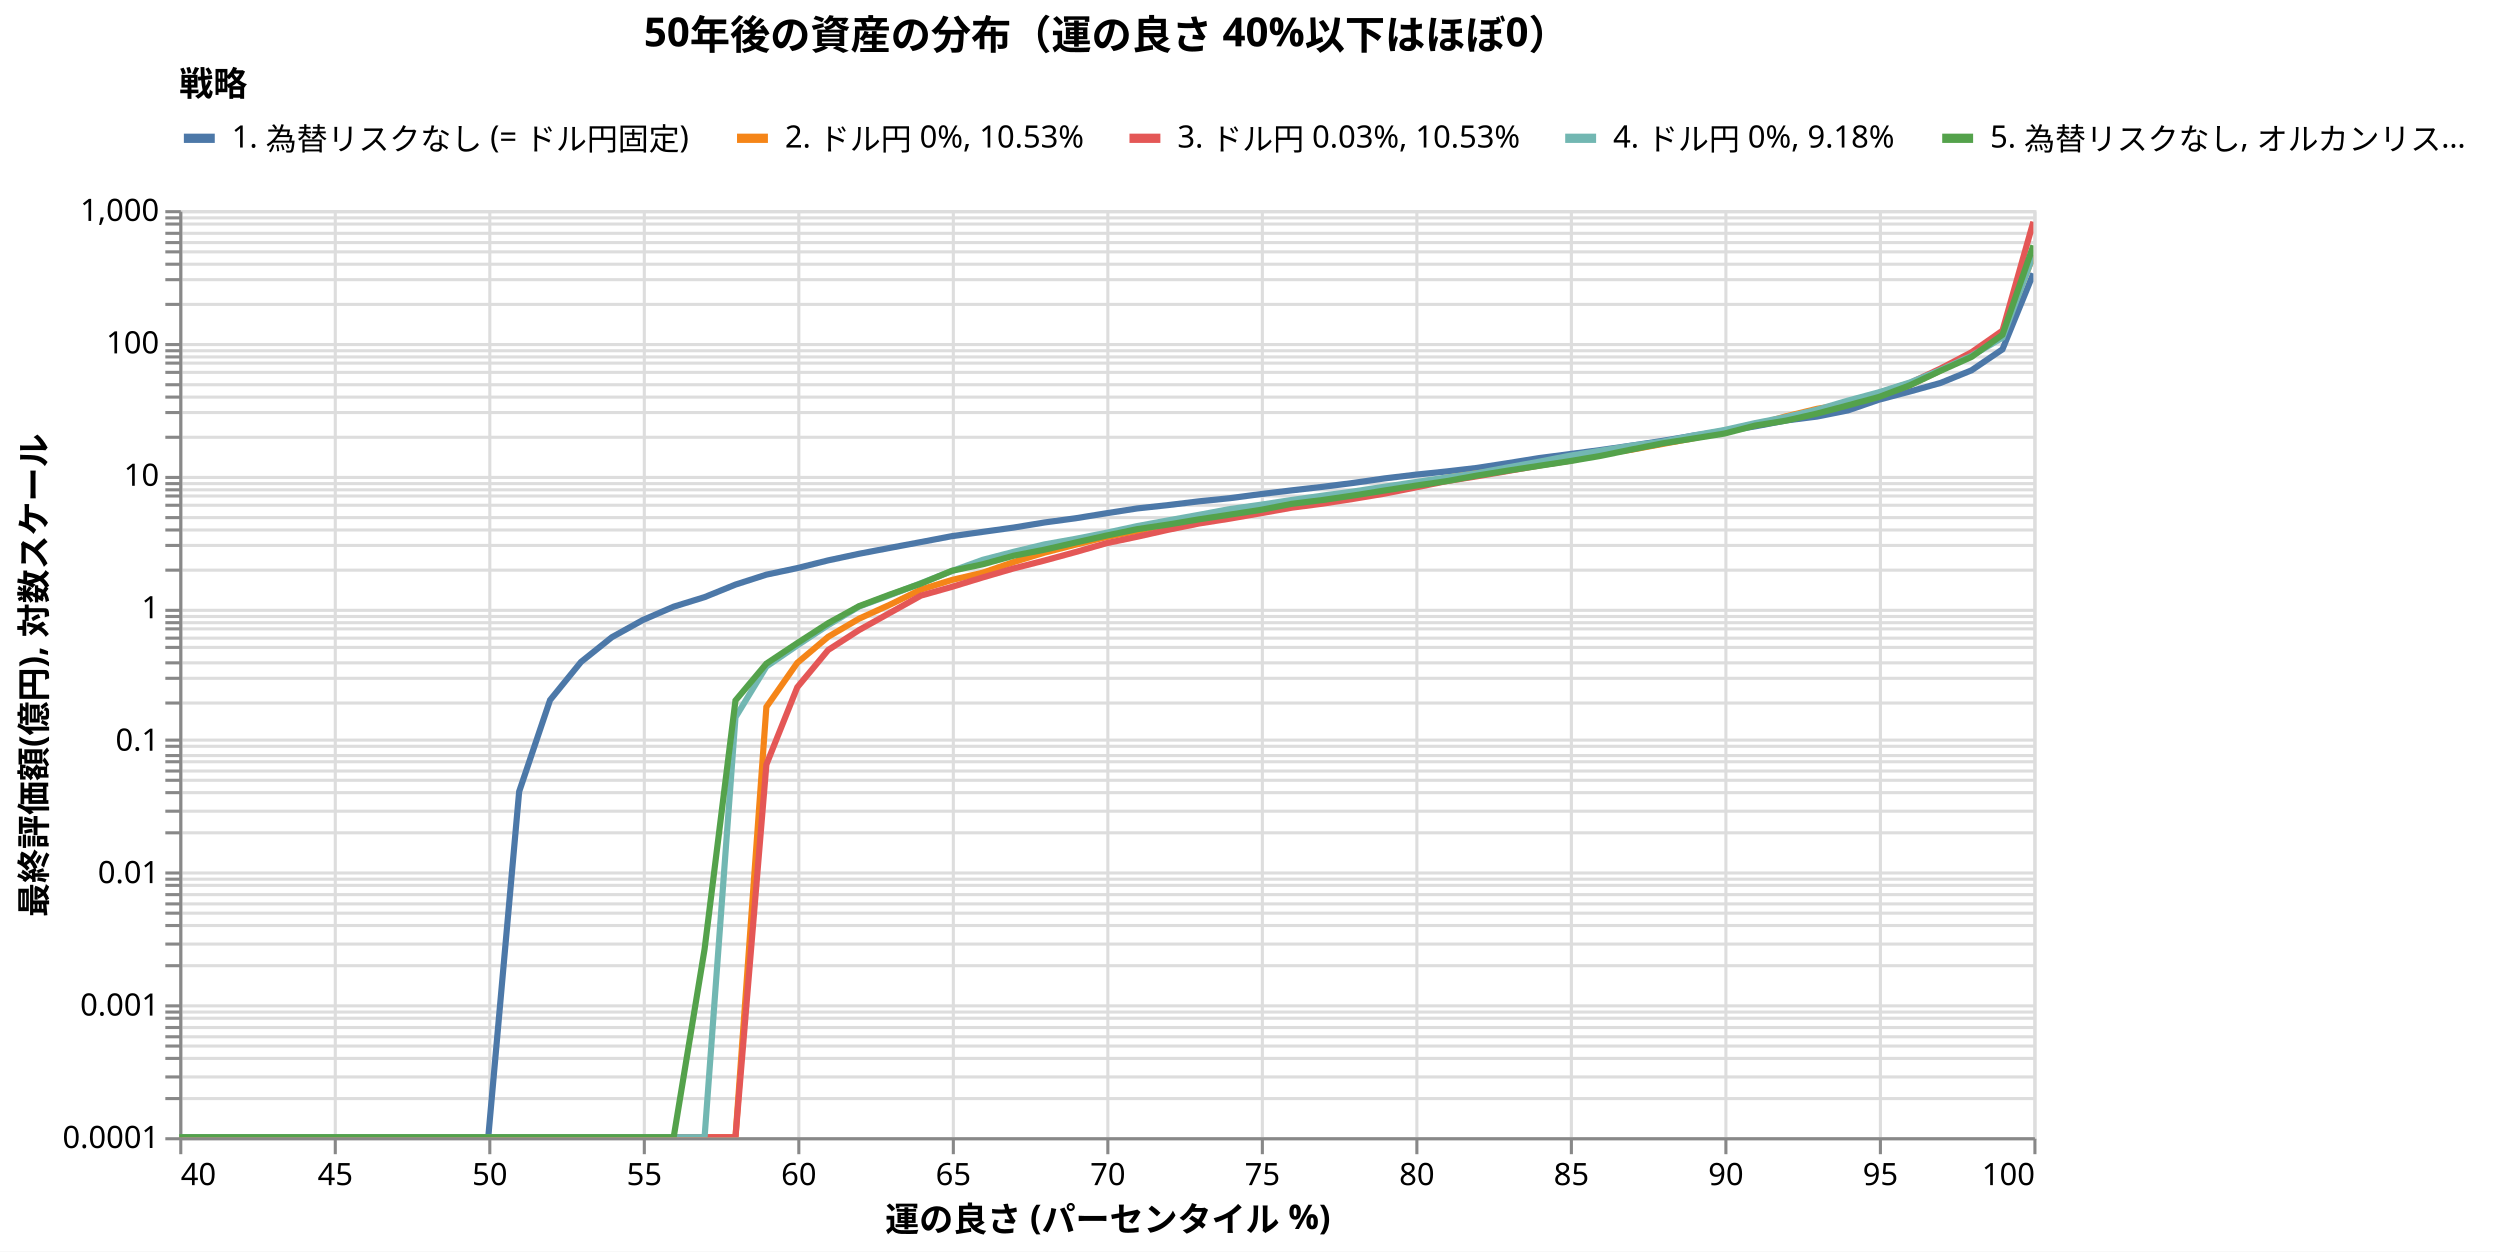
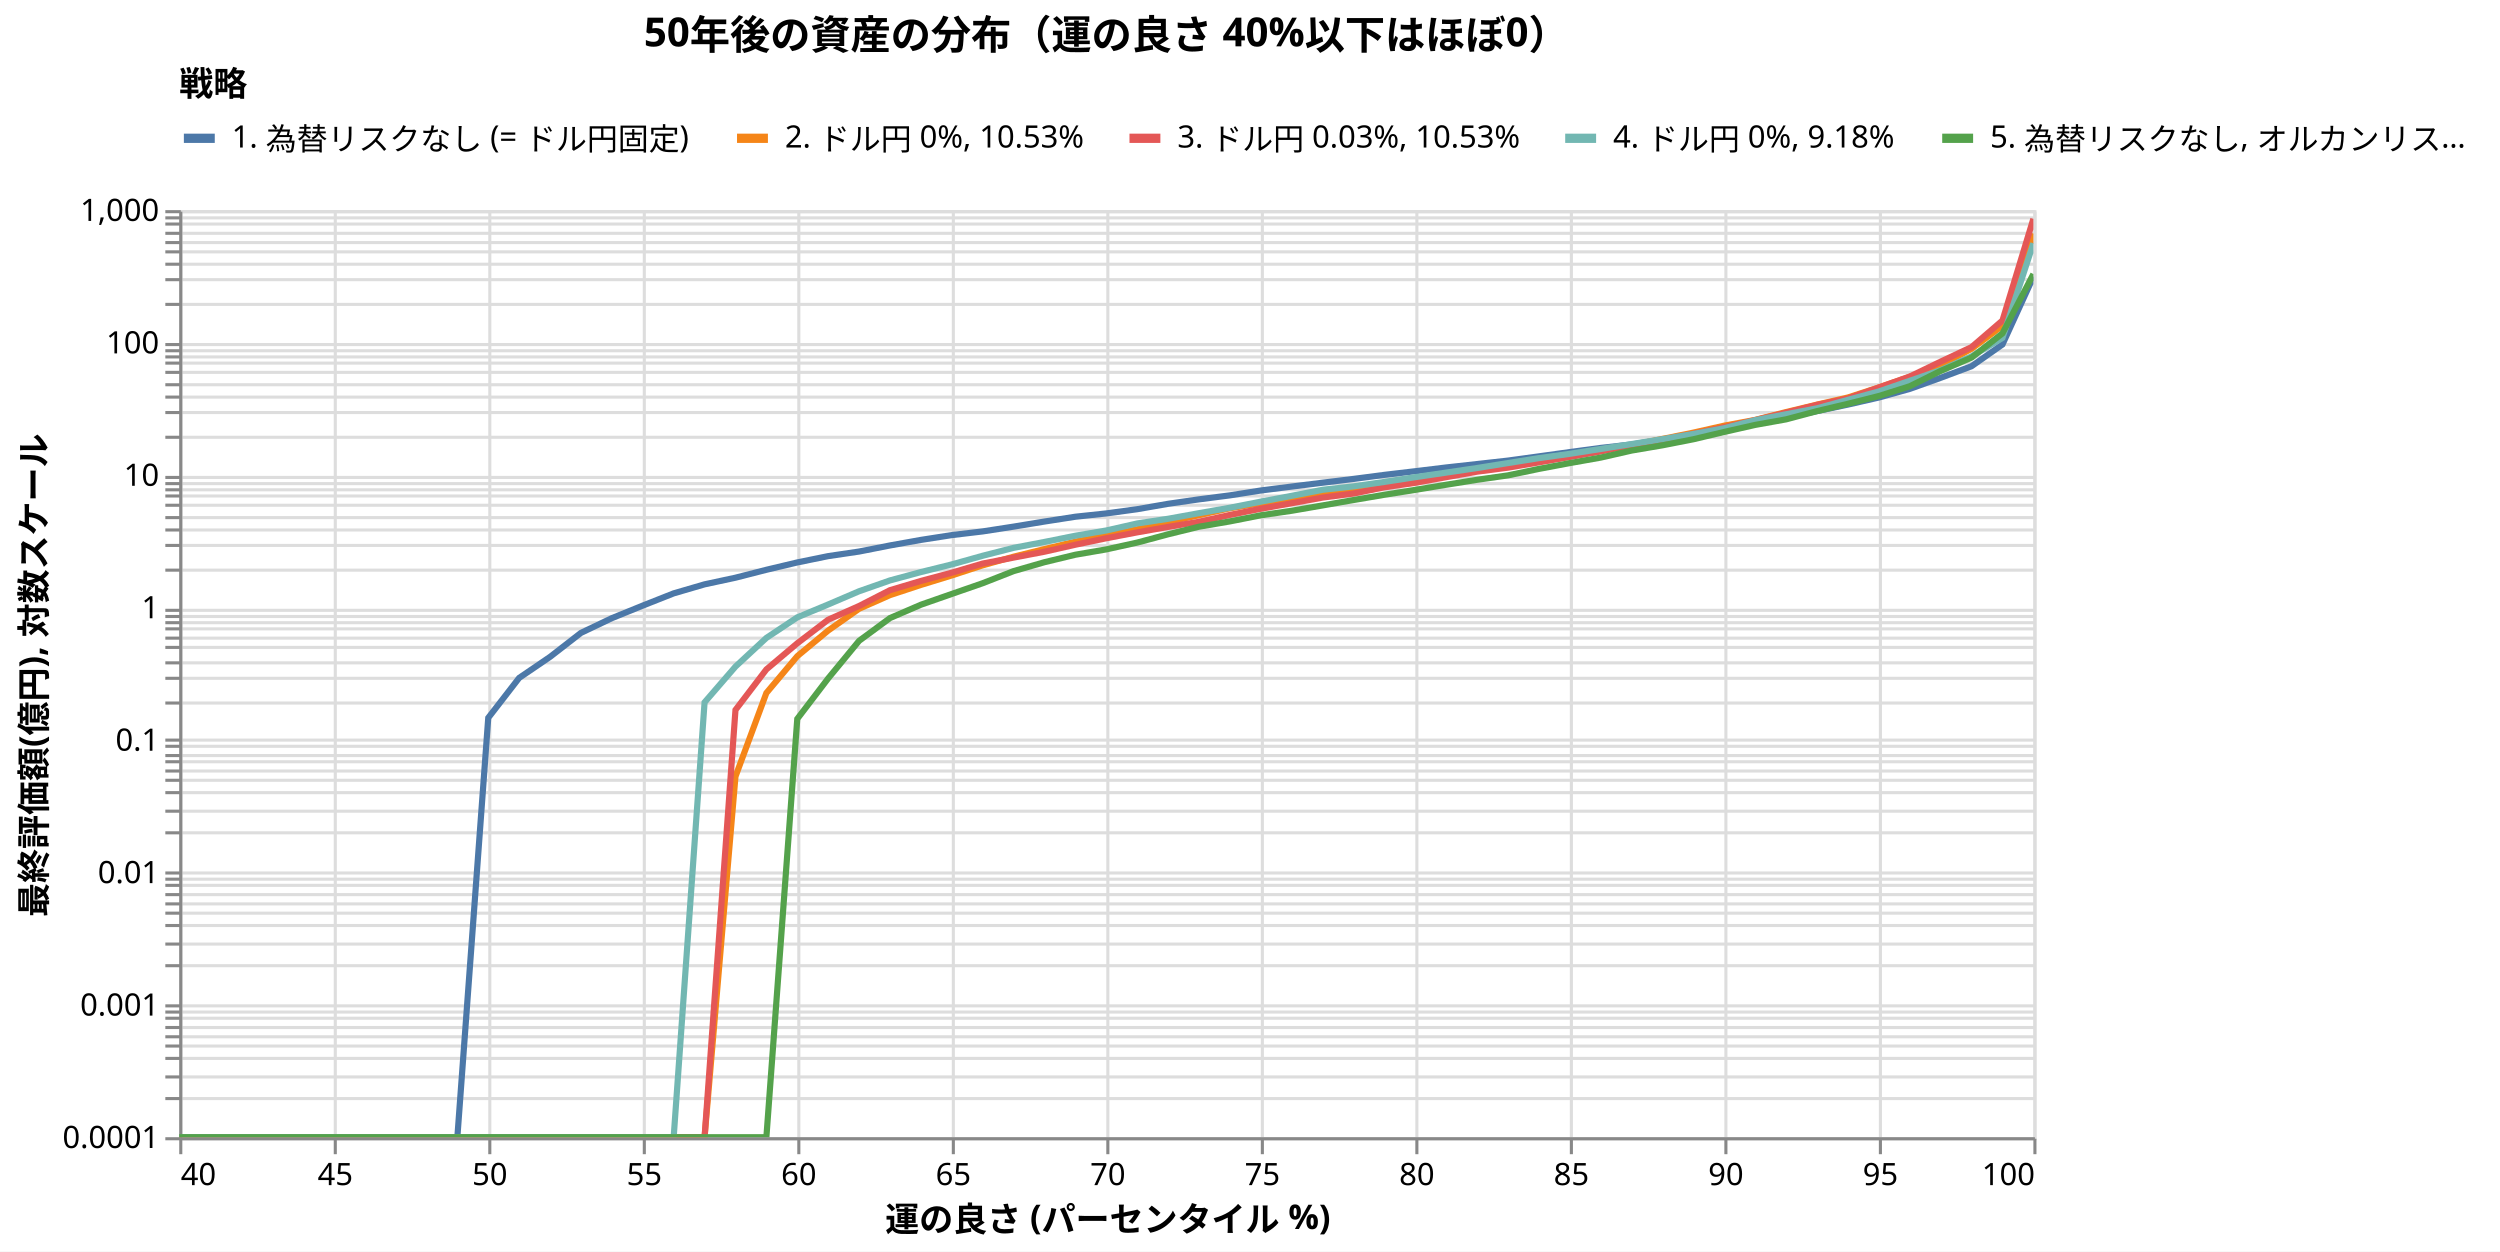
<svg xmlns="http://www.w3.org/2000/svg" version="1.1" class="marks" width="809" height="405" viewBox="0 0 809 405">
  <rect width="809" height="405" fill="white" />
  <g fill="none" stroke-miterlimit="10" transform="translate(58,68)">
    <g class="mark-group role-frame root" role="graphics-object" aria-roledescription="group mark container">
      <g transform="translate(0,0)">
        <path class="background" aria-hidden="true" d="M0.5,0.5h600v300h-600Z" stroke="#ddd" />
        <g>
          <g class="mark-group role-axis" aria-hidden="true">
            <g transform="translate(0.5,300.5)">
              <path class="background" aria-hidden="true" d="M0,0h0v0h0Z" pointer-events="none" />
              <g>
                <g class="mark-rule role-axis-grid" pointer-events="none">
                  <line transform="translate(0,-300)" x2="0" y2="300" stroke="#ddd" stroke-width="1" opacity="1" />
                  <line transform="translate(50,-300)" x2="0" y2="300" stroke="#ddd" stroke-width="1" opacity="1" />
                  <line transform="translate(100,-300)" x2="0" y2="300" stroke="#ddd" stroke-width="1" opacity="1" />
                  <line transform="translate(150,-300)" x2="0" y2="300" stroke="#ddd" stroke-width="1" opacity="1" />
                  <line transform="translate(200,-300)" x2="0" y2="300" stroke="#ddd" stroke-width="1" opacity="1" />
                  <line transform="translate(250,-300)" x2="0" y2="300" stroke="#ddd" stroke-width="1" opacity="1" />
                  <line transform="translate(300,-300)" x2="0" y2="300" stroke="#ddd" stroke-width="1" opacity="1" />
                  <line transform="translate(350,-300)" x2="0" y2="300" stroke="#ddd" stroke-width="1" opacity="1" />
                  <line transform="translate(400,-300)" x2="0" y2="300" stroke="#ddd" stroke-width="1" opacity="1" />
                  <line transform="translate(450,-300)" x2="0" y2="300" stroke="#ddd" stroke-width="1" opacity="1" />
                  <line transform="translate(500,-300)" x2="0" y2="300" stroke="#ddd" stroke-width="1" opacity="1" />
                  <line transform="translate(550,-300)" x2="0" y2="300" stroke="#ddd" stroke-width="1" opacity="1" />
                  <line transform="translate(600,-300)" x2="0" y2="300" stroke="#ddd" stroke-width="1" opacity="1" />
                </g>
              </g>
              <path class="foreground" aria-hidden="true" d="" pointer-events="none" display="none" />
            </g>
          </g>
          <g class="mark-group role-axis" aria-hidden="true">
            <g transform="translate(0.5,0.5)">
              <path class="background" aria-hidden="true" d="M0,0h0v0h0Z" pointer-events="none" />
              <g>
                <g class="mark-rule role-axis-grid" pointer-events="none">
                  <line transform="translate(0,300)" x2="600" y2="0" stroke="#ddd" stroke-width="1" opacity="1" />
                  <line transform="translate(0,287)" x2="600" y2="0" stroke="#ddd" stroke-width="1" opacity="1" />
                  <line transform="translate(0,280)" x2="600" y2="0" stroke="#ddd" stroke-width="1" opacity="1" />
                  <line transform="translate(0,274)" x2="600" y2="0" stroke="#ddd" stroke-width="1" opacity="1" />
                  <line transform="translate(0,270)" x2="600" y2="0" stroke="#ddd" stroke-width="1" opacity="1" />
                  <line transform="translate(0,267)" x2="600" y2="0" stroke="#ddd" stroke-width="1" opacity="1" />
                  <line transform="translate(0,264)" x2="600" y2="0" stroke="#ddd" stroke-width="1" opacity="1" />
                  <line transform="translate(0,261)" x2="600" y2="0" stroke="#ddd" stroke-width="1" opacity="1" />
                  <line transform="translate(0,259)" x2="600" y2="0" stroke="#ddd" stroke-width="1" opacity="1" />
                  <line transform="translate(0,257)" x2="600" y2="0" stroke="#ddd" stroke-width="1" opacity="1" />
                  <line transform="translate(0,244)" x2="600" y2="0" stroke="#ddd" stroke-width="1" opacity="1" />
                  <line transform="translate(0,237)" x2="600" y2="0" stroke="#ddd" stroke-width="1" opacity="1" />
                  <line transform="translate(0,231)" x2="600" y2="0" stroke="#ddd" stroke-width="1" opacity="1" />
                  <line transform="translate(0,227)" x2="600" y2="0" stroke="#ddd" stroke-width="1" opacity="1" />
                  <line transform="translate(0,224)" x2="600" y2="0" stroke="#ddd" stroke-width="1" opacity="1" />
                  <line transform="translate(0,221)" x2="600" y2="0" stroke="#ddd" stroke-width="1" opacity="1" />
                  <line transform="translate(0,218)" x2="600" y2="0" stroke="#ddd" stroke-width="1" opacity="1" />
                  <line transform="translate(0,216)" x2="600" y2="0" stroke="#ddd" stroke-width="1" opacity="1" />
                  <line transform="translate(0,214)" x2="600" y2="0" stroke="#ddd" stroke-width="1" opacity="1" />
                  <line transform="translate(0,201)" x2="600" y2="0" stroke="#ddd" stroke-width="1" opacity="1" />
                  <line transform="translate(0,194)" x2="600" y2="0" stroke="#ddd" stroke-width="1" opacity="1" />
                  <line transform="translate(0,188)" x2="600" y2="0" stroke="#ddd" stroke-width="1" opacity="1" />
                  <line transform="translate(0,184)" x2="600" y2="0" stroke="#ddd" stroke-width="1" opacity="1" />
                  <line transform="translate(0,181)" x2="600" y2="0" stroke="#ddd" stroke-width="1" opacity="1" />
                  <line transform="translate(0,178)" x2="600" y2="0" stroke="#ddd" stroke-width="1" opacity="1" />
                  <line transform="translate(0,176)" x2="600" y2="0" stroke="#ddd" stroke-width="1" opacity="1" />
                  <line transform="translate(0,173)" x2="600" y2="0" stroke="#ddd" stroke-width="1" opacity="1" />
                  <line transform="translate(0,171)" x2="600" y2="0" stroke="#ddd" stroke-width="1" opacity="1" />
                  <line transform="translate(0,159)" x2="600" y2="0" stroke="#ddd" stroke-width="1" opacity="1" />
                  <line transform="translate(0,151)" x2="600" y2="0" stroke="#ddd" stroke-width="1" opacity="1" />
                  <line transform="translate(0,146)" x2="600" y2="0" stroke="#ddd" stroke-width="1" opacity="1" />
                  <line transform="translate(0,141)" x2="600" y2="0" stroke="#ddd" stroke-width="1" opacity="1" />
                  <line transform="translate(0,138)" x2="600" y2="0" stroke="#ddd" stroke-width="1" opacity="1" />
                  <line transform="translate(0,135)" x2="600" y2="0" stroke="#ddd" stroke-width="1" opacity="1" />
                  <line transform="translate(0,133)" x2="600" y2="0" stroke="#ddd" stroke-width="1" opacity="1" />
                  <line transform="translate(0,131)" x2="600" y2="0" stroke="#ddd" stroke-width="1" opacity="1" />
                  <line transform="translate(0,129)" x2="600" y2="0" stroke="#ddd" stroke-width="1" opacity="1" />
                  <line transform="translate(0,116)" x2="600" y2="0" stroke="#ddd" stroke-width="1" opacity="1" />
                  <line transform="translate(0,108)" x2="600" y2="0" stroke="#ddd" stroke-width="1" opacity="1" />
                  <line transform="translate(0,103)" x2="600" y2="0" stroke="#ddd" stroke-width="1" opacity="1" />
                  <line transform="translate(0,99)" x2="600" y2="0" stroke="#ddd" stroke-width="1" opacity="1" />
                  <line transform="translate(0,95)" x2="600" y2="0" stroke="#ddd" stroke-width="1" opacity="1" />
                  <line transform="translate(0,92)" x2="600" y2="0" stroke="#ddd" stroke-width="1" opacity="1" />
                  <line transform="translate(0,90)" x2="600" y2="0" stroke="#ddd" stroke-width="1" opacity="1" />
                  <line transform="translate(0,88)" x2="600" y2="0" stroke="#ddd" stroke-width="1" opacity="1" />
                  <line transform="translate(0,86)" x2="600" y2="0" stroke="#ddd" stroke-width="1" opacity="1" />
                  <line transform="translate(0,73)" x2="600" y2="0" stroke="#ddd" stroke-width="1" opacity="1" />
                  <line transform="translate(0,65)" x2="600" y2="0" stroke="#ddd" stroke-width="1" opacity="1" />
                  <line transform="translate(0,60)" x2="600" y2="0" stroke="#ddd" stroke-width="1" opacity="1" />
                  <line transform="translate(0,56)" x2="600" y2="0" stroke="#ddd" stroke-width="1" opacity="1" />
                  <line transform="translate(0,52)" x2="600" y2="0" stroke="#ddd" stroke-width="1" opacity="1" />
                  <line transform="translate(0,49)" x2="600" y2="0" stroke="#ddd" stroke-width="1" opacity="1" />
                  <line transform="translate(0,47)" x2="600" y2="0" stroke="#ddd" stroke-width="1" opacity="1" />
                  <line transform="translate(0,45)" x2="600" y2="0" stroke="#ddd" stroke-width="1" opacity="1" />
                  <line transform="translate(0,43)" x2="600" y2="0" stroke="#ddd" stroke-width="1" opacity="1" />
                  <line transform="translate(0,30)" x2="600" y2="0" stroke="#ddd" stroke-width="1" opacity="1" />
                  <line transform="translate(0,22)" x2="600" y2="0" stroke="#ddd" stroke-width="1" opacity="1" />
                  <line transform="translate(0,17)" x2="600" y2="0" stroke="#ddd" stroke-width="1" opacity="1" />
                  <line transform="translate(0,13)" x2="600" y2="0" stroke="#ddd" stroke-width="1" opacity="1" />
                  <line transform="translate(0,10)" x2="600" y2="0" stroke="#ddd" stroke-width="1" opacity="1" />
                  <line transform="translate(0,7)" x2="600" y2="0" stroke="#ddd" stroke-width="1" opacity="1" />
                  <line transform="translate(0,4)" x2="600" y2="0" stroke="#ddd" stroke-width="1" opacity="1" />
                  <line transform="translate(0,2)" x2="600" y2="0" stroke="#ddd" stroke-width="1" opacity="1" />
                  <line transform="translate(0,0)" x2="600" y2="0" stroke="#ddd" stroke-width="1" opacity="1" />
                </g>
              </g>
              <path class="foreground" aria-hidden="true" d="" pointer-events="none" display="none" />
            </g>
          </g>
          <g class="mark-group role-axis" role="graphics-symbol" aria-roledescription="axis" aria-label="X-axis titled '運の良さ (パーセンタイル %)' for a linear scale with values from 40 to 100">
            <g transform="translate(0.5,300.5)">
              <path class="background" aria-hidden="true" d="M0,0h0v0h0Z" pointer-events="none" />
              <g>
                <g class="mark-rule role-axis-tick" pointer-events="none">
                  <line transform="translate(0,0)" x2="0" y2="5" stroke="#888" stroke-width="1" opacity="1" />
                  <line transform="translate(50,0)" x2="0" y2="5" stroke="#888" stroke-width="1" opacity="1" />
                  <line transform="translate(100,0)" x2="0" y2="5" stroke="#888" stroke-width="1" opacity="1" />
                  <line transform="translate(150,0)" x2="0" y2="5" stroke="#888" stroke-width="1" opacity="1" />
                  <line transform="translate(200,0)" x2="0" y2="5" stroke="#888" stroke-width="1" opacity="1" />
                  <line transform="translate(250,0)" x2="0" y2="5" stroke="#888" stroke-width="1" opacity="1" />
                  <line transform="translate(300,0)" x2="0" y2="5" stroke="#888" stroke-width="1" opacity="1" />
                  <line transform="translate(350,0)" x2="0" y2="5" stroke="#888" stroke-width="1" opacity="1" />
                  <line transform="translate(400,0)" x2="0" y2="5" stroke="#888" stroke-width="1" opacity="1" />
                  <line transform="translate(450,0)" x2="0" y2="5" stroke="#888" stroke-width="1" opacity="1" />
                  <line transform="translate(500,0)" x2="0" y2="5" stroke="#888" stroke-width="1" opacity="1" />
                  <line transform="translate(550,0)" x2="0" y2="5" stroke="#888" stroke-width="1" opacity="1" />
                  <line transform="translate(600,0)" x2="0" y2="5" stroke="#888" stroke-width="1" opacity="1" />
                </g>
                <g class="mark-text role-axis-label" pointer-events="none">
                  <text text-anchor="start" transform="translate(0,15)" font-family="sans-serif" font-size="10px" fill="#000" opacity="1">40</text>
                  <text text-anchor="middle" transform="translate(50,15)" font-family="sans-serif" font-size="10px" fill="#000" opacity="1">45</text>
                  <text text-anchor="middle" transform="translate(100,15)" font-family="sans-serif" font-size="10px" fill="#000" opacity="1">50</text>
                  <text text-anchor="middle" transform="translate(150,15)" font-family="sans-serif" font-size="10px" fill="#000" opacity="1">55</text>
                  <text text-anchor="middle" transform="translate(200,15)" font-family="sans-serif" font-size="10px" fill="#000" opacity="1">60</text>
                  <text text-anchor="middle" transform="translate(250,15)" font-family="sans-serif" font-size="10px" fill="#000" opacity="1">65</text>
                  <text text-anchor="middle" transform="translate(300,15)" font-family="sans-serif" font-size="10px" fill="#000" opacity="1">70</text>
                  <text text-anchor="middle" transform="translate(350,15)" font-family="sans-serif" font-size="10px" fill="#000" opacity="1">75</text>
                  <text text-anchor="middle" transform="translate(400,15)" font-family="sans-serif" font-size="10px" fill="#000" opacity="1">80</text>
                  <text text-anchor="middle" transform="translate(450,15)" font-family="sans-serif" font-size="10px" fill="#000" opacity="1">85</text>
                  <text text-anchor="middle" transform="translate(500,15)" font-family="sans-serif" font-size="10px" fill="#000" opacity="1">90</text>
                  <text text-anchor="middle" transform="translate(550,15)" font-family="sans-serif" font-size="10px" fill="#000" opacity="1">95</text>
                  <text text-anchor="end" transform="translate(600,15)" font-family="sans-serif" font-size="10px" fill="#000" opacity="1">100</text>
                </g>
                <g class="mark-rule role-axis-domain" pointer-events="none">
                  <line transform="translate(0,0)" x2="600" y2="0" stroke="#888" stroke-width="1" opacity="1" />
                </g>
                <g class="mark-text role-axis-title" pointer-events="none">
                  <text text-anchor="middle" transform="translate(300,30)" font-family="sans-serif" font-size="11px" font-weight="bold" fill="#000" opacity="1">運の良さ (パーセンタイル %)</text>
                </g>
              </g>
              <path class="foreground" aria-hidden="true" d="" pointer-events="none" display="none" />
            </g>
          </g>
          <g class="mark-group role-axis" role="graphics-symbol" aria-roledescription="axis" aria-label="Y-axis titled '最終評価額(億円), 対数スケール' for a log scale with values from 0.0001 to 1,000">
            <g transform="translate(0.5,0.5)">
              <path class="background" aria-hidden="true" d="M0,0h0v0h0Z" pointer-events="none" />
              <g>
                <g class="mark-rule role-axis-tick" pointer-events="none">
                  <line transform="translate(0,300)" x2="-5" y2="0" stroke="#888" stroke-width="1" opacity="1" />
                  <line transform="translate(0,287)" x2="-5" y2="0" stroke="#888" stroke-width="1" opacity="1" />
                  <line transform="translate(0,280)" x2="-5" y2="0" stroke="#888" stroke-width="1" opacity="1" />
                  <line transform="translate(0,274)" x2="-5" y2="0" stroke="#888" stroke-width="1" opacity="1" />
                  <line transform="translate(0,270)" x2="-5" y2="0" stroke="#888" stroke-width="1" opacity="1" />
                  <line transform="translate(0,267)" x2="-5" y2="0" stroke="#888" stroke-width="1" opacity="1" />
                  <line transform="translate(0,264)" x2="-5" y2="0" stroke="#888" stroke-width="1" opacity="1" />
                  <line transform="translate(0,261)" x2="-5" y2="0" stroke="#888" stroke-width="1" opacity="1" />
                  <line transform="translate(0,259)" x2="-5" y2="0" stroke="#888" stroke-width="1" opacity="1" />
                  <line transform="translate(0,257)" x2="-5" y2="0" stroke="#888" stroke-width="1" opacity="1" />
                  <line transform="translate(0,244)" x2="-5" y2="0" stroke="#888" stroke-width="1" opacity="1" />
                  <line transform="translate(0,237)" x2="-5" y2="0" stroke="#888" stroke-width="1" opacity="1" />
                  <line transform="translate(0,231)" x2="-5" y2="0" stroke="#888" stroke-width="1" opacity="1" />
                  <line transform="translate(0,227)" x2="-5" y2="0" stroke="#888" stroke-width="1" opacity="1" />
                  <line transform="translate(0,224)" x2="-5" y2="0" stroke="#888" stroke-width="1" opacity="1" />
                  <line transform="translate(0,221)" x2="-5" y2="0" stroke="#888" stroke-width="1" opacity="1" />
                  <line transform="translate(0,218)" x2="-5" y2="0" stroke="#888" stroke-width="1" opacity="1" />
                  <line transform="translate(0,216)" x2="-5" y2="0" stroke="#888" stroke-width="1" opacity="1" />
                  <line transform="translate(0,214)" x2="-5" y2="0" stroke="#888" stroke-width="1" opacity="1" />
                  <line transform="translate(0,201)" x2="-5" y2="0" stroke="#888" stroke-width="1" opacity="1" />
                  <line transform="translate(0,194)" x2="-5" y2="0" stroke="#888" stroke-width="1" opacity="1" />
                  <line transform="translate(0,188)" x2="-5" y2="0" stroke="#888" stroke-width="1" opacity="1" />
                  <line transform="translate(0,184)" x2="-5" y2="0" stroke="#888" stroke-width="1" opacity="1" />
                  <line transform="translate(0,181)" x2="-5" y2="0" stroke="#888" stroke-width="1" opacity="1" />
                  <line transform="translate(0,178)" x2="-5" y2="0" stroke="#888" stroke-width="1" opacity="1" />
                  <line transform="translate(0,176)" x2="-5" y2="0" stroke="#888" stroke-width="1" opacity="1" />
                  <line transform="translate(0,173)" x2="-5" y2="0" stroke="#888" stroke-width="1" opacity="1" />
                  <line transform="translate(0,171)" x2="-5" y2="0" stroke="#888" stroke-width="1" opacity="1" />
                  <line transform="translate(0,159)" x2="-5" y2="0" stroke="#888" stroke-width="1" opacity="1" />
                  <line transform="translate(0,151)" x2="-5" y2="0" stroke="#888" stroke-width="1" opacity="1" />
                  <line transform="translate(0,146)" x2="-5" y2="0" stroke="#888" stroke-width="1" opacity="1" />
                  <line transform="translate(0,141)" x2="-5" y2="0" stroke="#888" stroke-width="1" opacity="1" />
                  <line transform="translate(0,138)" x2="-5" y2="0" stroke="#888" stroke-width="1" opacity="1" />
                  <line transform="translate(0,135)" x2="-5" y2="0" stroke="#888" stroke-width="1" opacity="1" />
                  <line transform="translate(0,133)" x2="-5" y2="0" stroke="#888" stroke-width="1" opacity="1" />
                  <line transform="translate(0,131)" x2="-5" y2="0" stroke="#888" stroke-width="1" opacity="1" />
                  <line transform="translate(0,129)" x2="-5" y2="0" stroke="#888" stroke-width="1" opacity="1" />
                  <line transform="translate(0,116)" x2="-5" y2="0" stroke="#888" stroke-width="1" opacity="1" />
                  <line transform="translate(0,108)" x2="-5" y2="0" stroke="#888" stroke-width="1" opacity="1" />
                  <line transform="translate(0,103)" x2="-5" y2="0" stroke="#888" stroke-width="1" opacity="1" />
                  <line transform="translate(0,99)" x2="-5" y2="0" stroke="#888" stroke-width="1" opacity="1" />
                  <line transform="translate(0,95)" x2="-5" y2="0" stroke="#888" stroke-width="1" opacity="1" />
                  <line transform="translate(0,92)" x2="-5" y2="0" stroke="#888" stroke-width="1" opacity="1" />
                  <line transform="translate(0,90)" x2="-5" y2="0" stroke="#888" stroke-width="1" opacity="1" />
                  <line transform="translate(0,88)" x2="-5" y2="0" stroke="#888" stroke-width="1" opacity="1" />
                  <line transform="translate(0,86)" x2="-5" y2="0" stroke="#888" stroke-width="1" opacity="1" />
                  <line transform="translate(0,73)" x2="-5" y2="0" stroke="#888" stroke-width="1" opacity="1" />
                  <line transform="translate(0,65)" x2="-5" y2="0" stroke="#888" stroke-width="1" opacity="1" />
                  <line transform="translate(0,60)" x2="-5" y2="0" stroke="#888" stroke-width="1" opacity="1" />
                  <line transform="translate(0,56)" x2="-5" y2="0" stroke="#888" stroke-width="1" opacity="1" />
                  <line transform="translate(0,52)" x2="-5" y2="0" stroke="#888" stroke-width="1" opacity="1" />
                  <line transform="translate(0,49)" x2="-5" y2="0" stroke="#888" stroke-width="1" opacity="1" />
                  <line transform="translate(0,47)" x2="-5" y2="0" stroke="#888" stroke-width="1" opacity="1" />
                  <line transform="translate(0,45)" x2="-5" y2="0" stroke="#888" stroke-width="1" opacity="1" />
                  <line transform="translate(0,43)" x2="-5" y2="0" stroke="#888" stroke-width="1" opacity="1" />
                  <line transform="translate(0,30)" x2="-5" y2="0" stroke="#888" stroke-width="1" opacity="1" />
                  <line transform="translate(0,22)" x2="-5" y2="0" stroke="#888" stroke-width="1" opacity="1" />
                  <line transform="translate(0,17)" x2="-5" y2="0" stroke="#888" stroke-width="1" opacity="1" />
                  <line transform="translate(0,13)" x2="-5" y2="0" stroke="#888" stroke-width="1" opacity="1" />
                  <line transform="translate(0,10)" x2="-5" y2="0" stroke="#888" stroke-width="1" opacity="1" />
                  <line transform="translate(0,7)" x2="-5" y2="0" stroke="#888" stroke-width="1" opacity="1" />
                  <line transform="translate(0,4)" x2="-5" y2="0" stroke="#888" stroke-width="1" opacity="1" />
                  <line transform="translate(0,2)" x2="-5" y2="0" stroke="#888" stroke-width="1" opacity="1" />
                  <line transform="translate(0,0)" x2="-5" y2="0" stroke="#888" stroke-width="1" opacity="1" />
                </g>
                <g class="mark-text role-axis-label" pointer-events="none">
                  <text text-anchor="end" transform="translate(-7,303)" font-family="sans-serif" font-size="10px" fill="#000" opacity="1">0.0001</text>
                  <text text-anchor="end" transform="translate(-7,290.0987)" font-family="sans-serif" font-size="10px" fill="#000" opacity="1" />
                  <text text-anchor="end" transform="translate(-7,282.5519)" font-family="sans-serif" font-size="10px" fill="#000" opacity="1" />
                  <text text-anchor="end" transform="translate(-7,277.1974)" font-family="sans-serif" font-size="10px" fill="#000" opacity="1" />
                  <text text-anchor="end" transform="translate(-7,273.0441)" font-family="sans-serif" font-size="10px" fill="#000" opacity="1" />
                  <text text-anchor="end" transform="translate(-7,269.6507)" font-family="sans-serif" font-size="10px" fill="#000" opacity="1" />
                  <text text-anchor="end" transform="translate(-7,266.7815)" font-family="sans-serif" font-size="10px" fill="#000" opacity="1" />
                  <text text-anchor="end" transform="translate(-7,264.2961)" font-family="sans-serif" font-size="10px" fill="#000" opacity="1" />
                  <text text-anchor="end" transform="translate(-7,262.1039)" font-family="sans-serif" font-size="10px" fill="#000" opacity="1" />
                  <text text-anchor="end" transform="translate(-7,260.1429)" font-family="sans-serif" font-size="10px" fill="#000" opacity="1">0.001</text>
                  <text text-anchor="end" transform="translate(-7,247.2416)" font-family="sans-serif" font-size="10px" fill="#000" opacity="1" />
                  <text text-anchor="end" transform="translate(-7,239.6948)" font-family="sans-serif" font-size="10px" fill="#000" opacity="1" />
                  <text text-anchor="end" transform="translate(-7,234.3403)" font-family="sans-serif" font-size="10px" fill="#000" opacity="1" />
                  <text text-anchor="end" transform="translate(-7,230.187)" font-family="sans-serif" font-size="10px" fill="#000" opacity="1" />
                  <text text-anchor="end" transform="translate(-7,226.7935)" font-family="sans-serif" font-size="10px" fill="#000" opacity="1" />
                  <text text-anchor="end" transform="translate(-7,223.9244)" font-family="sans-serif" font-size="10px" fill="#000" opacity="1" />
                  <text text-anchor="end" transform="translate(-7,221.439)" font-family="sans-serif" font-size="10px" fill="#000" opacity="1" />
                  <text text-anchor="end" transform="translate(-7,219.2467)" font-family="sans-serif" font-size="10px" fill="#000" opacity="1" />
                  <text text-anchor="end" transform="translate(-7,217.2857)" font-family="sans-serif" font-size="10px" fill="#000" opacity="1">0.01</text>
                  <text text-anchor="end" transform="translate(-7,204.3844)" font-family="sans-serif" font-size="10px" fill="#000" opacity="1" />
                  <text text-anchor="end" transform="translate(-7,196.8377)" font-family="sans-serif" font-size="10px" fill="#000" opacity="1" />
                  <text text-anchor="end" transform="translate(-7,191.4831)" font-family="sans-serif" font-size="10px" fill="#000" opacity="1" />
                  <text text-anchor="end" transform="translate(-7,187.3299)" font-family="sans-serif" font-size="10px" fill="#000" opacity="1" />
                  <text text-anchor="end" transform="translate(-7,183.9364)" font-family="sans-serif" font-size="10px" fill="#000" opacity="1" />
                  <text text-anchor="end" transform="translate(-7,181.0672)" font-family="sans-serif" font-size="10px" fill="#000" opacity="1" />
                  <text text-anchor="end" transform="translate(-7,178.5819)" font-family="sans-serif" font-size="10px" fill="#000" opacity="1" />
                  <text text-anchor="end" transform="translate(-7,176.3896)" font-family="sans-serif" font-size="10px" fill="#000" opacity="1" />
                  <text text-anchor="end" transform="translate(-7,174.4286)" font-family="sans-serif" font-size="10px" fill="#000" opacity="1">0.1</text>
                  <text text-anchor="end" transform="translate(-7,161.5273)" font-family="sans-serif" font-size="10px" fill="#000" opacity="1" />
                  <text text-anchor="end" transform="translate(-7,153.9805)" font-family="sans-serif" font-size="10px" fill="#000" opacity="1" />
                  <text text-anchor="end" transform="translate(-7,148.626)" font-family="sans-serif" font-size="10px" fill="#000" opacity="1" />
                  <text text-anchor="end" transform="translate(-7,144.4727)" font-family="sans-serif" font-size="10px" fill="#000" opacity="1" />
                  <text text-anchor="end" transform="translate(-7,141.0792)" font-family="sans-serif" font-size="10px" fill="#000" opacity="1" />
                  <text text-anchor="end" transform="translate(-7,138.2101)" font-family="sans-serif" font-size="10px" fill="#000" opacity="1" />
                  <text text-anchor="end" transform="translate(-7,135.7247)" font-family="sans-serif" font-size="10px" fill="#000" opacity="1" />
                  <text text-anchor="end" transform="translate(-7,133.5325)" font-family="sans-serif" font-size="10px" fill="#000" opacity="1" />
                  <text text-anchor="end" transform="translate(-7,131.5714)" font-family="sans-serif" font-size="10px" fill="#000" opacity="1">1</text>
                  <text text-anchor="end" transform="translate(-7,118.6701)" font-family="sans-serif" font-size="10px" fill="#000" opacity="1" />
                  <text text-anchor="end" transform="translate(-7,111.1234)" font-family="sans-serif" font-size="10px" fill="#000" opacity="1" />
                  <text text-anchor="end" transform="translate(-7,105.7689)" font-family="sans-serif" font-size="10px" fill="#000" opacity="1" />
                  <text text-anchor="end" transform="translate(-7,101.6156)" font-family="sans-serif" font-size="10px" fill="#000" opacity="1" />
                  <text text-anchor="end" transform="translate(-7,98.22209)" font-family="sans-serif" font-size="10px" fill="#000" opacity="1" />
                  <text text-anchor="end" transform="translate(-7,95.35294)" font-family="sans-serif" font-size="10px" fill="#000" opacity="1" />
                  <text text-anchor="end" transform="translate(-7,92.86757)" font-family="sans-serif" font-size="10px" fill="#000" opacity="1" />
                  <text text-anchor="end" transform="translate(-7,90.67532)" font-family="sans-serif" font-size="10px" fill="#000" opacity="1" />
                  <text text-anchor="end" transform="translate(-7,88.71429)" font-family="sans-serif" font-size="10px" fill="#000" opacity="1">10</text>
                  <text text-anchor="end" transform="translate(-7,75.813)" font-family="sans-serif" font-size="10px" fill="#000" opacity="1" />
                  <text text-anchor="end" transform="translate(-7,68.26623)" font-family="sans-serif" font-size="10px" fill="#000" opacity="1" />
                  <text text-anchor="end" transform="translate(-7,62.91171)" font-family="sans-serif" font-size="10px" fill="#000" opacity="1" />
                  <text text-anchor="end" transform="translate(-7,58.75843)" font-family="sans-serif" font-size="10px" fill="#000" opacity="1" />
                  <text text-anchor="end" transform="translate(-7,55.36495)" font-family="sans-serif" font-size="10px" fill="#000" opacity="1" />
                  <text text-anchor="end" transform="translate(-7,52.4958)" font-family="sans-serif" font-size="10px" fill="#000" opacity="1" />
                  <text text-anchor="end" transform="translate(-7,50.01043)" font-family="sans-serif" font-size="10px" fill="#000" opacity="1" />
                  <text text-anchor="end" transform="translate(-7,47.81818)" font-family="sans-serif" font-size="10px" fill="#000" opacity="1" />
                  <text text-anchor="end" transform="translate(-7,45.85714)" font-family="sans-serif" font-size="10px" fill="#000" opacity="1">100</text>
                  <text text-anchor="end" transform="translate(-7,32.95586)" font-family="sans-serif" font-size="10px" fill="#000" opacity="1" />
                  <text text-anchor="end" transform="translate(-7,25.40909)" font-family="sans-serif" font-size="10px" fill="#000" opacity="1" />
                  <text text-anchor="end" transform="translate(-7,20.05457)" font-family="sans-serif" font-size="10px" fill="#000" opacity="1" />
                  <text text-anchor="end" transform="translate(-7,15.90129)" font-family="sans-serif" font-size="10px" fill="#000" opacity="1" />
                  <text text-anchor="end" transform="translate(-7,12.5078)" font-family="sans-serif" font-size="10px" fill="#000" opacity="1" />
                  <text text-anchor="end" transform="translate(-7,9.638655)" font-family="sans-serif" font-size="10px" fill="#000" opacity="1" />
                  <text text-anchor="end" transform="translate(-7,7.153286)" font-family="sans-serif" font-size="10px" fill="#000" opacity="1" />
                  <text text-anchor="end" transform="translate(-7,4.961035)" font-family="sans-serif" font-size="10px" fill="#000" opacity="1" />
                  <text text-anchor="end" transform="translate(-7,3)" font-family="sans-serif" font-size="10px" fill="#000" opacity="1">1,000</text>
                </g>
                <g class="mark-rule role-axis-domain" pointer-events="none">
                  <line transform="translate(0,300)" x2="0" y2="-300" stroke="#888" stroke-width="1" opacity="1" />
                </g>
                <g class="mark-text role-axis-title" pointer-events="none">
                  <text text-anchor="middle" transform="translate(-41.58594,150) rotate(-90) translate(0,-2)" font-family="sans-serif" font-size="11px" font-weight="bold" fill="#000" opacity="1">最終評価額(億円), 対数スケール</text>
                </g>
              </g>
              <path class="foreground" aria-hidden="true" d="" pointer-events="none" display="none" />
            </g>
          </g>
          <g class="mark-group role-scope pathgroup" role="graphics-object" aria-roledescription="group mark container">
            <g transform="translate(0,0)">
              <path class="background" aria-hidden="true" d="M0,0h600v300h-600Z" />
              <g>
                <g class="mark-line role-mark marks" clip-path="url(#clip1)" role="graphics-object" aria-roledescription="line mark container">
-                   <path aria-label="運の良さ (パーセンタイル %): 0; 最終評価額(億円), 対数スケール: 0.0001; Strategy: 1. 為替リスクなし (= ドル円固定); Quantile (%): 0; Final Value (億円): 0.0" role="graphics-symbol" aria-roledescription="line mark" d="M-400,300L-390,300L-380,300L-370,300L-360,300L-350,300L-340,300L-330,300L-320,300L-310,300L-300,300L-290,300L-280,300L-270,300L-260,300L-250,300L-240,300L-230,300L-220,300L-210,300L-200,300L-190,300L-180,300L-170,300L-160,300L-150,300L-140,300L-130,300L-120,300L-110,300L-100,300L-90,300L-80,300L-70,300L-60,300L-50,300L-40,300L-30,300L-20,300L-10,300L0,300L10,300L20,300L30,300L40,300L50,300L60,300L70,300L80,300L90,300L100,300L110,188.147L120,158.535L130,146.218L140,138.202L150,132.651L160,128.318L170,125.227L180,121.171L190,117.955L200,115.833L210,113.333L220,111.199L230,109.289L240,107.409L250,105.503L260,104.114L270,102.72L280,101.073L290,99.721L300,98.091L310,96.529L320,95.447L330,94.23L340,93.211L350,91.884L360,90.682L370,89.538L380,88.265L390,86.819L400,85.612L410,84.572L420,83.409L430,81.862L440,80.242L450,78.934L460,77.612L470,76.194L480,74.661L490,72.959L500,71.509L510,69.964L520,68.053L530,66.8L540,64.797L550,61.348L560,58.699L570,55.906L580,51.822L590,45.034L600,20.498" stroke="#4c78a8" stroke-width="2" />
+                   <path aria-label="運の良さ (パーセンタイル %): 0; 最終評価額(億円), 対数スケール: 0.0001; Strategy: 1. 為替リスクなし (= ドル円固定); Quantile (%): 0; Final Value (億円): 0.0" role="graphics-symbol" aria-roledescription="line mark" d="M-400,300L-390,300L-380,300L-370,300L-360,300L-350,300L-340,300L-330,300L-320,300L-310,300L-300,300L-290,300L-280,300L-270,300L-260,300L-250,300L-240,300L-230,300L-220,300L-210,300L-200,300L-190,300L-180,300L-170,300L-160,300L-150,300L-140,300L-130,300L-120,300L-110,300L-100,300L-90,300L-80,300L-70,300L-60,300L-50,300L-40,300L-30,300L-20,300L-10,300L0,300L10,300L20,300L30,300L40,300L50,300L60,300L70,300L80,300L90,300L100,164.288L110,151.369L120,144.561L130,136.798L140,132.034L150,127.966L160,124.012L170,121.093L180,118.944L190,116.383L200,114.003L210,111.959L220,110.479L230,108.507L240,106.714L250,105.152L260,103.964L270,102.413L280,100.769L290,99.21L300,98.144L310,96.775L320,95.031L330,93.586L340,92.298L350,90.724L360,89.448L370,88.201L380,86.977L390,85.667L400,84.486L410,83.272L420,82.163L430,81.045L440,79.676L450,78.287L460,76.945L470,75.827L480,74.246L490,72.763L500,71.174L510,68.829L520,67.035L530,65.021L540,62.92L550,60.636L560,57.843L570,54.26L580,50.504L590,43.471L600,21.557" stroke="#4c78a8" stroke-width="2" />
                </g>
              </g>
              <path class="foreground" aria-hidden="true" d="" display="none" />
            </g>
            <g transform="translate(0,0)">
              <path class="background" aria-hidden="true" d="M0,0h600v300h-600Z" />
              <g>
                <g class="mark-line role-mark marks" clip-path="url(#clip2)" role="graphics-object" aria-roledescription="line mark container">
-                   <path aria-label="運の良さ (パーセンタイル %): 0; 最終評価額(億円), 対数スケール: 0.0001; Strategy: 2. ドル円 0%, 10.53%; Quantile (%): 0; Final Value (億円): 0.0" role="graphics-symbol" aria-roledescription="line mark" d="M-400,300L-390,300L-380,300L-370,300L-360,300L-350,300L-340,300L-330,300L-320,300L-310,300L-300,300L-290,300L-280,300L-270,300L-260,300L-250,300L-240,300L-230,300L-220,300L-210,300L-200,300L-190,300L-180,300L-170,300L-160,300L-150,300L-140,300L-130,300L-120,300L-110,300L-100,300L-90,300L-80,300L-70,300L-60,300L-50,300L-40,300L-30,300L-20,300L-10,300L0,300L10,300L20,300L30,300L40,300L50,300L60,300L70,300L80,300L90,300L100,300L110,300L120,300L130,300L140,300L150,300L160,300L170,300L180,300L190,160.777L200,146.495L210,138.063L220,132.202L230,127.663L240,122.779L250,119.679L260,117.332L270,113.885L280,110.834L290,108.266L300,105.793L310,103.844L320,101.504L330,99.451L340,98.239L350,96.806L360,94.819L370,93.584L380,91.831L390,90.129L400,88.794L410,86.613L420,85.158L430,83.78L440,82.117L450,80.631L460,78.909L470,77.516L480,75.662L490,73.823L500,71.697L510,69.534L520,66.703L530,64.292L540,62.614L550,60.106L560,56.612L570,51.819L580,46.405L590,40.269L600,14.694" stroke="#f58518" stroke-width="2" />
+                   <path aria-label="運の良さ (パーセンタイル %): 0; 最終評価額(億円), 対数スケール: 0.0001; Strategy: 2. ドル円 0%, 10.53%; Quantile (%): 0; Final Value (億円): 0.0" role="graphics-symbol" aria-roledescription="line mark" d="M-400,300L-390,300L-380,300L-370,300L-360,300L-350,300L-340,300L-330,300L-320,300L-310,300L-300,300L-290,300L-280,300L-270,300L-260,300L-250,300L-240,300L-230,300L-220,300L-210,300L-200,300L-190,300L-180,300L-170,300L-160,300L-150,300L-140,300L-130,300L-120,300L-110,300L-100,300L-90,300L-80,300L-70,300L-60,300L-50,300L-40,300L-30,300L-20,300L-10,300L0,300L10,300L20,300L30,300L40,300L50,300L60,300L70,300L80,300L90,300L100,300L110,300L120,300L130,300L140,300L150,300L160,300L170,300L180,183.276L190,156.246L200,144.335L210,136.041L220,128.994L230,124.576L240,121.28L250,118.207L260,114.933L270,112.144L280,109.684L290,107.275L300,105.299L310,103.281L320,100.918L330,98.709L340,96.47L350,94.852L360,93.599L370,92.049L380,90.638L390,88.82L400,87.137L410,85.221L420,83.777L430,82.646L440,81.114L450,79.368L460,77.553L470,76.054L480,74.02L490,71.99L500,69.735L510,67.873L520,65.334L530,62.93L540,60.621L550,57.37L560,53.923L570,50.212L580,44.853L590,37.409L600,7.564" stroke="#f58518" stroke-width="2" />
                </g>
              </g>
              <path class="foreground" aria-hidden="true" d="" display="none" />
            </g>
            <g transform="translate(0,0)">
              <path class="background" aria-hidden="true" d="M0,0h600v300h-600Z" />
              <g>
                <g class="mark-line role-mark marks" clip-path="url(#clip3)" role="graphics-object" aria-roledescription="line mark container">
-                   <path aria-label="運の良さ (パーセンタイル %): 0; 最終評価額(億円), 対数スケール: 0.0001; Strategy: 3. ドル円 0.03%, 10.53%; Quantile (%): 0; Final Value (億円): 0.0" role="graphics-symbol" aria-roledescription="line mark" d="M-400,300L-390,300L-380,300L-370,300L-360,300L-350,300L-340,300L-330,300L-320,300L-310,300L-300,300L-290,300L-280,300L-270,300L-260,300L-250,300L-240,300L-230,300L-220,300L-210,300L-200,300L-190,300L-180,300L-170,300L-160,300L-150,300L-140,300L-130,300L-120,300L-110,300L-100,300L-90,300L-80,300L-70,300L-60,300L-50,300L-40,300L-30,300L-20,300L-10,300L0,300L10,300L20,300L30,300L40,300L50,300L60,300L70,300L80,300L90,300L100,300L110,300L120,300L130,300L140,300L150,300L160,300L170,300L180,300L190,179.415L200,154.401L210,142.33L220,135.88L230,130.305L240,124.739L250,121.915L260,118.86L270,115.943L280,113.389L290,110.656L300,107.789L310,105.687L320,103.439L330,101.405L340,99.831L350,98.082L360,96.286L370,94.984L380,93.427L390,91.752L400,89.76L410,87.703L420,86.126L430,84.405L440,82.655L450,81.106L460,79.037L470,77.355L480,75.066L490,73.206L500,71.344L510,69.551L520,67.473L530,64.748L540,62.583L550,59.136L560,55.959L570,51.232L580,45.992L590,38.992L600,3.769" stroke="#e45756" stroke-width="2" />
+                   <path aria-label="運の良さ (パーセンタイル %): 0; 最終評価額(億円), 対数スケール: 0.0001; Strategy: 3. ドル円 0.03%, 10.53%; Quantile (%): 0; Final Value (億円): 0.0" role="graphics-symbol" aria-roledescription="line mark" d="M-400,300L-390,300L-380,300L-370,300L-360,300L-350,300L-340,300L-330,300L-320,300L-310,300L-300,300L-290,300L-280,300L-270,300L-260,300L-250,300L-240,300L-230,300L-220,300L-210,300L-200,300L-190,300L-180,300L-170,300L-160,300L-150,300L-140,300L-130,300L-120,300L-110,300L-100,300L-90,300L-80,300L-70,300L-60,300L-50,300L-40,300L-30,300L-20,300L-10,300L0,300L10,300L20,300L30,300L40,300L50,300L60,300L70,300L80,300L90,300L100,300L110,300L120,300L130,300L140,300L150,300L160,300L170,300L180,161.735L190,148.62L200,140.17L210,132.529L220,128.098L230,122.978L240,119.998L250,117.319L260,114.364L270,112.436L280,110.532L290,108.27L300,106.176L310,104.27L320,102.505L330,100.844L340,98.624L350,96.632L360,94.841L370,93.017L380,91.704L390,89.683L400,88.228L410,86.409L420,84.626L430,83.329L440,81.621L450,79.867L460,78.098L470,76.082L480,74.24L490,72.366L500,70.233L510,67.933L520,65.526L530,63.004L540,60.924L550,57.382L560,53.843L570,49.025L580,44.32L590,35.714L600,2.813" stroke="#e45756" stroke-width="2" />
                </g>
              </g>
              <path class="foreground" aria-hidden="true" d="" display="none" />
            </g>
            <g transform="translate(0,0)">
              <path class="background" aria-hidden="true" d="M0,0h600v300h-600Z" />
              <g>
                <g class="mark-line role-mark marks" clip-path="url(#clip4)" role="graphics-object" aria-roledescription="line mark container">
-                   <path aria-label="運の良さ (パーセンタイル %): 0; 最終評価額(億円), 対数スケール: 0.0001; Strategy: 4. ドル円 0%, 9.18%; Quantile (%): 0; Final Value (億円): 0.0" role="graphics-symbol" aria-roledescription="line mark" d="M-400,300L-390,300L-380,300L-370,300L-360,300L-350,300L-340,300L-330,300L-320,300L-310,300L-300,300L-290,300L-280,300L-270,300L-260,300L-250,300L-240,300L-230,300L-220,300L-210,300L-200,300L-190,300L-180,300L-170,300L-160,300L-150,300L-140,300L-130,300L-120,300L-110,300L-100,300L-90,300L-80,300L-70,300L-60,300L-50,300L-40,300L-30,300L-20,300L-10,300L0,300L10,300L20,300L30,300L40,300L50,300L60,300L70,300L80,300L90,300L100,300L110,300L120,300L130,300L140,300L150,300L160,300L170,300L180,164.112L190,147.689L200,140.849L210,134.258L220,128.267L230,124.577L240,120.734L250,116.795L260,113.164L270,110.571L280,108.168L290,106.381L300,104.405L310,102.242L320,100.394L330,98.598L340,96.727L350,95.33L360,93.79L370,92.391L380,91.036L390,89.5L400,88.012L410,86.536L420,85.128L430,83.232L440,81.422L450,79.472L460,77.858L470,76.2L480,74.924L490,72.905L500,71.144L510,68.904L520,66.936L530,64.582L540,61.63L550,58.944L560,55.779L570,51.714L580,47.139L590,41.274L600,14.549" stroke="#72b7b2" stroke-width="2" />
+                   <path aria-label="運の良さ (パーセンタイル %): 0; 最終評価額(億円), 対数スケール: 0.0001; Strategy: 4. ドル円 0%, 9.18%; Quantile (%): 0; Final Value (億円): 0.0" role="graphics-symbol" aria-roledescription="line mark" d="M-400,300L-390,300L-380,300L-370,300L-360,300L-350,300L-340,300L-330,300L-320,300L-310,300L-300,300L-290,300L-280,300L-270,300L-260,300L-250,300L-240,300L-230,300L-220,300L-210,300L-200,300L-190,300L-180,300L-170,300L-160,300L-150,300L-140,300L-130,300L-120,300L-110,300L-100,300L-90,300L-80,300L-70,300L-60,300L-50,300L-40,300L-30,300L-20,300L-10,300L0,300L10,300L20,300L30,300L40,300L50,300L60,300L70,300L80,300L90,300L100,300L110,300L120,300L130,300L140,300L150,300L160,300L170,159.273L180,147.701L190,138.423L200,131.775L210,127.604L220,123.328L230,119.822L240,117.118L250,114.642L260,111.842L270,109.284L280,107.37L290,105.364L300,103.661L310,101.389L320,99.872L330,98.059L340,96.302L350,94.329L360,92.443L370,90.49L380,89.39L390,87.946L400,86.4L410,84.928L420,83.448L430,81.84L440,80.245L450,78.851L460,77.283L470,75.69L480,74.096L490,72.425L500,70.56L510,67.949L520,66.055L530,64.123L540,61.383L550,58.672L560,55.228L570,51.771L580,47.31L590,41.331L600,10.73" stroke="#72b7b2" stroke-width="2" />
                </g>
              </g>
              <path class="foreground" aria-hidden="true" d="" display="none" />
            </g>
            <g transform="translate(0,0)">
              <path class="background" aria-hidden="true" d="M0,0h600v300h-600Z" />
              <g>
                <g class="mark-line role-mark marks" clip-path="url(#clip5)" role="graphics-object" aria-roledescription="line mark container">
-                   <path aria-label="運の良さ (パーセンタイル %): 0; 最終評価額(億円), 対数スケール: 0.0001; Strategy: 5. 為替リスクなし, オルカンリスク18.3%; Quantile (%): 0; Final Value (億円): 0.0" role="graphics-symbol" aria-roledescription="line mark" d="M-400,300L-390,300L-380,300L-370,300L-360,300L-350,300L-340,300L-330,300L-320,300L-310,300L-300,300L-290,300L-280,300L-270,300L-260,300L-250,300L-240,300L-230,300L-220,300L-210,300L-200,300L-190,300L-180,300L-170,300L-160,300L-150,300L-140,300L-130,300L-120,300L-110,300L-100,300L-90,300L-80,300L-70,300L-60,300L-50,300L-40,300L-30,300L-20,300L-10,300L0,300L10,300L20,300L30,300L40,300L50,300L60,300L70,300L80,300L90,300L100,300L110,300L120,300L130,300L140,300L150,300L160,300L170,239.158L180,158.679L190,146.745L200,140.105L210,133.648L220,128.143L230,124.382L240,120.846L250,116.712L260,114.608L270,111.83L280,109.871L290,107.576L300,105.318L310,103.234L320,101.742L330,100.054L340,98.535L350,96.985L360,95.044L370,93.797L380,92.336L390,90.735L400,89.169L410,87.716L420,85.89L430,84.28L440,82.744L450,81.222L460,79.513L470,77.452L480,75.473L490,73.903L500,72.306L510,69.708L520,68.107L530,65.827L540,63.176L550,60.469L560,56.688L570,51.967L580,47.487L590,40.315L600,11.433" stroke="#54a24b" stroke-width="2" />
+                   <path aria-label="運の良さ (パーセンタイル %): 0; 最終評価額(億円), 対数スケール: 0.0001; Strategy: 5. 為替リスクなし, オルカンリスク18.3%; Quantile (%): 0; Final Value (億円): 0.0" role="graphics-symbol" aria-roledescription="line mark" d="M-400,300L-390,300L-380,300L-370,300L-360,300L-350,300L-340,300L-330,300L-320,300L-310,300L-300,300L-290,300L-280,300L-270,300L-260,300L-250,300L-240,300L-230,300L-220,300L-210,300L-200,300L-190,300L-180,300L-170,300L-160,300L-150,300L-140,300L-130,300L-120,300L-110,300L-100,300L-90,300L-80,300L-70,300L-60,300L-50,300L-40,300L-30,300L-20,300L-10,300L0,300L10,300L20,300L30,300L40,300L50,300L60,300L70,300L80,300L90,300L100,300L110,300L120,300L130,300L140,300L150,300L160,300L170,300L180,300L190,300L200,164.628L210,151.522L220,139.373L230,132.005L240,127.689L250,124.196L260,120.727L270,116.81L280,113.923L290,111.509L300,109.781L310,107.576L320,104.897L330,102.438L340,100.723L350,98.747L360,97.282L370,95.555L380,93.809L390,92.102L400,90.517L410,88.863L420,87.256L430,85.825L440,83.734L450,81.85L460,80.074L470,77.795L480,76.096L490,74.136L500,71.763L510,69.494L520,67.699L530,65.034L540,62.664L550,60.152L560,56.987L570,52.026L580,47.716L590,39.88L600,20.689" stroke="#54a24b" stroke-width="2" />
                </g>
              </g>
              <path class="foreground" aria-hidden="true" d="" display="none" />
            </g>
          </g>
          <g class="mark-group role-legend" role="graphics-symbol" aria-roledescription="legend" aria-label="Symbol legend titled '戦略' for stroke color with 5 values: 1. 為替リスクなし (= ドル円固定), 2. ドル円 0%, 10.53%, 3. ドル円 0.03%, 10.53%, 4. ドル円 0%, 9.18%, 5. 為替リスクなし, オルカンリスク18.3%">
            <g transform="translate(0,-46)">
              <path class="background" aria-hidden="true" d="M0,0h746v28h-746Z" pointer-events="none" />
              <g>
                <g class="mark-group role-legend-entry">
                  <g transform="translate(0,16)">
                    <path class="background" aria-hidden="true" d="M0,0h0v0h0Z" pointer-events="none" />
                    <g>
                      <g class="mark-group role-scope" role="graphics-object" aria-roledescription="group mark container">
                        <g transform="translate(0,0.25)">
                          <path class="background" aria-hidden="true" d="M0,0h166.175v11.5h-166.175Z" pointer-events="none" opacity="1" />
                          <g>
                            <g class="mark-symbol role-legend-symbol" pointer-events="none">
                              <path transform="translate(6.5,6.5)" d="M-5,0L5,0" stroke="#4c78a8" stroke-width="3" opacity="1" />
                            </g>
                            <g class="mark-text role-legend-label" pointer-events="none">
                              <text text-anchor="start" transform="translate(17,9.5)" font-family="sans-serif" font-size="10px" fill="#000" opacity="1">1. 為替リスクなし (= ドル円固定)</text>
                            </g>
                          </g>
                          <path class="foreground" aria-hidden="true" d="" pointer-events="none" display="none" />
                        </g>
                        <g transform="translate(179,0.25)">
                          <path class="background" aria-hidden="true" d="M0,0h114.822v11.5h-114.822Z" pointer-events="none" opacity="1" />
                          <g>
                            <g class="mark-symbol role-legend-symbol" pointer-events="none">
                              <path transform="translate(6.5,6.5)" d="M-5,0L5,0" stroke="#f58518" stroke-width="3" opacity="1" />
                            </g>
                            <g class="mark-text role-legend-label" pointer-events="none">
                              <text text-anchor="start" transform="translate(17,9.5)" font-family="sans-serif" font-size="10px" fill="#000" opacity="1">2. ドル円 0%, 10.53%</text>
                            </g>
                          </g>
                          <path class="foreground" aria-hidden="true" d="" pointer-events="none" display="none" />
                        </g>
                        <g transform="translate(306,0.25)">
                          <path class="background" aria-hidden="true" d="M0,0h128.724v11.5h-128.724Z" pointer-events="none" opacity="1" />
                          <g>
                            <g class="mark-symbol role-legend-symbol" pointer-events="none">
                              <path transform="translate(6.5,6.5)" d="M-5,0L5,0" stroke="#e45756" stroke-width="3" opacity="1" />
                            </g>
                            <g class="mark-text role-legend-label" pointer-events="none">
                              <text text-anchor="start" transform="translate(17,9.5)" font-family="sans-serif" font-size="10px" fill="#000" opacity="1">3. ドル円 0.03%, 10.53%</text>
                            </g>
                          </g>
                          <path class="foreground" aria-hidden="true" d="" pointer-events="none" display="none" />
                        </g>
                        <g transform="translate(447,0.25)">
                          <path class="background" aria-hidden="true" d="M0,0h109.261v11.5h-109.261Z" pointer-events="none" opacity="1" />
                          <g>
                            <g class="mark-symbol role-legend-symbol" pointer-events="none">
                              <path transform="translate(6.5,6.5)" d="M-5,0L5,0" stroke="#72b7b2" stroke-width="3" opacity="1" />
                            </g>
                            <g class="mark-text role-legend-label" pointer-events="none">
                              <text text-anchor="start" transform="translate(17,9.5)" font-family="sans-serif" font-size="10px" fill="#000" opacity="1">4. ドル円 0%, 9.18%</text>
                            </g>
                          </g>
                          <path class="foreground" aria-hidden="true" d="" pointer-events="none" display="none" />
                        </g>
                        <g transform="translate(569,0.25)">
                          <path class="background" aria-hidden="true" d="M0,0h177v11.5h-177Z" pointer-events="none" opacity="1" />
                          <g>
                            <g class="mark-symbol role-legend-symbol" pointer-events="none">
                              <path transform="translate(6.5,6.5)" d="M-5,0L5,0" stroke="#54a24b" stroke-width="3" opacity="1" />
                            </g>
                            <g class="mark-text role-legend-label" pointer-events="none">
                              <text text-anchor="start" transform="translate(17,9.5)" font-family="sans-serif" font-size="10px" fill="#000" opacity="1">5. 為替リスクなし, オルカンリス…</text>
                            </g>
                          </g>
                          <path class="foreground" aria-hidden="true" d="" pointer-events="none" display="none" />
                        </g>
                      </g>
                    </g>
                    <path class="foreground" aria-hidden="true" d="" pointer-events="none" display="none" />
                  </g>
                </g>
                <g class="mark-text role-legend-title" pointer-events="none">
                  <text text-anchor="start" transform="translate(0,9)" font-family="sans-serif" font-size="11px" font-weight="bold" fill="#000" opacity="1">戦略</text>
                </g>
              </g>
              <path class="foreground" aria-hidden="true" d="" pointer-events="none" display="none" />
            </g>
          </g>
          <g class="mark-group role-title">
            <g transform="translate(300,-63)">
              <path class="background" aria-hidden="true" d="M0,0h0v0h0Z" pointer-events="none" />
              <g>
                <g class="mark-text role-title-text" role="graphics-symbol" aria-roledescription="title" aria-label="Title text '50年後の資産の分布（運の良さ 40%以下はほぼ0）'" pointer-events="none">
                  <text text-anchor="middle" transform="translate(0,10)" font-family="sans-serif" font-size="13px" font-weight="bold" fill="#000" opacity="1">50年後の資産の分布（運の良さ 40%以下はほぼ0）</text>
                </g>
              </g>
              <path class="foreground" aria-hidden="true" d="" pointer-events="none" display="none" />
            </g>
          </g>
        </g>
        <path class="foreground" aria-hidden="true" d="" display="none" />
      </g>
    </g>
  </g>
  <defs>
    <clipPath id="clip1">
      <rect x="0" y="0" width="600" height="300" />
    </clipPath>
    <clipPath id="clip2">
      <rect x="0" y="0" width="600" height="300" />
    </clipPath>
    <clipPath id="clip3">
      <rect x="0" y="0" width="600" height="300" />
    </clipPath>
    <clipPath id="clip4">
      <rect x="0" y="0" width="600" height="300" />
    </clipPath>
    <clipPath id="clip5">
      <rect x="0" y="0" width="600" height="300" />
    </clipPath>
  </defs>
</svg>
